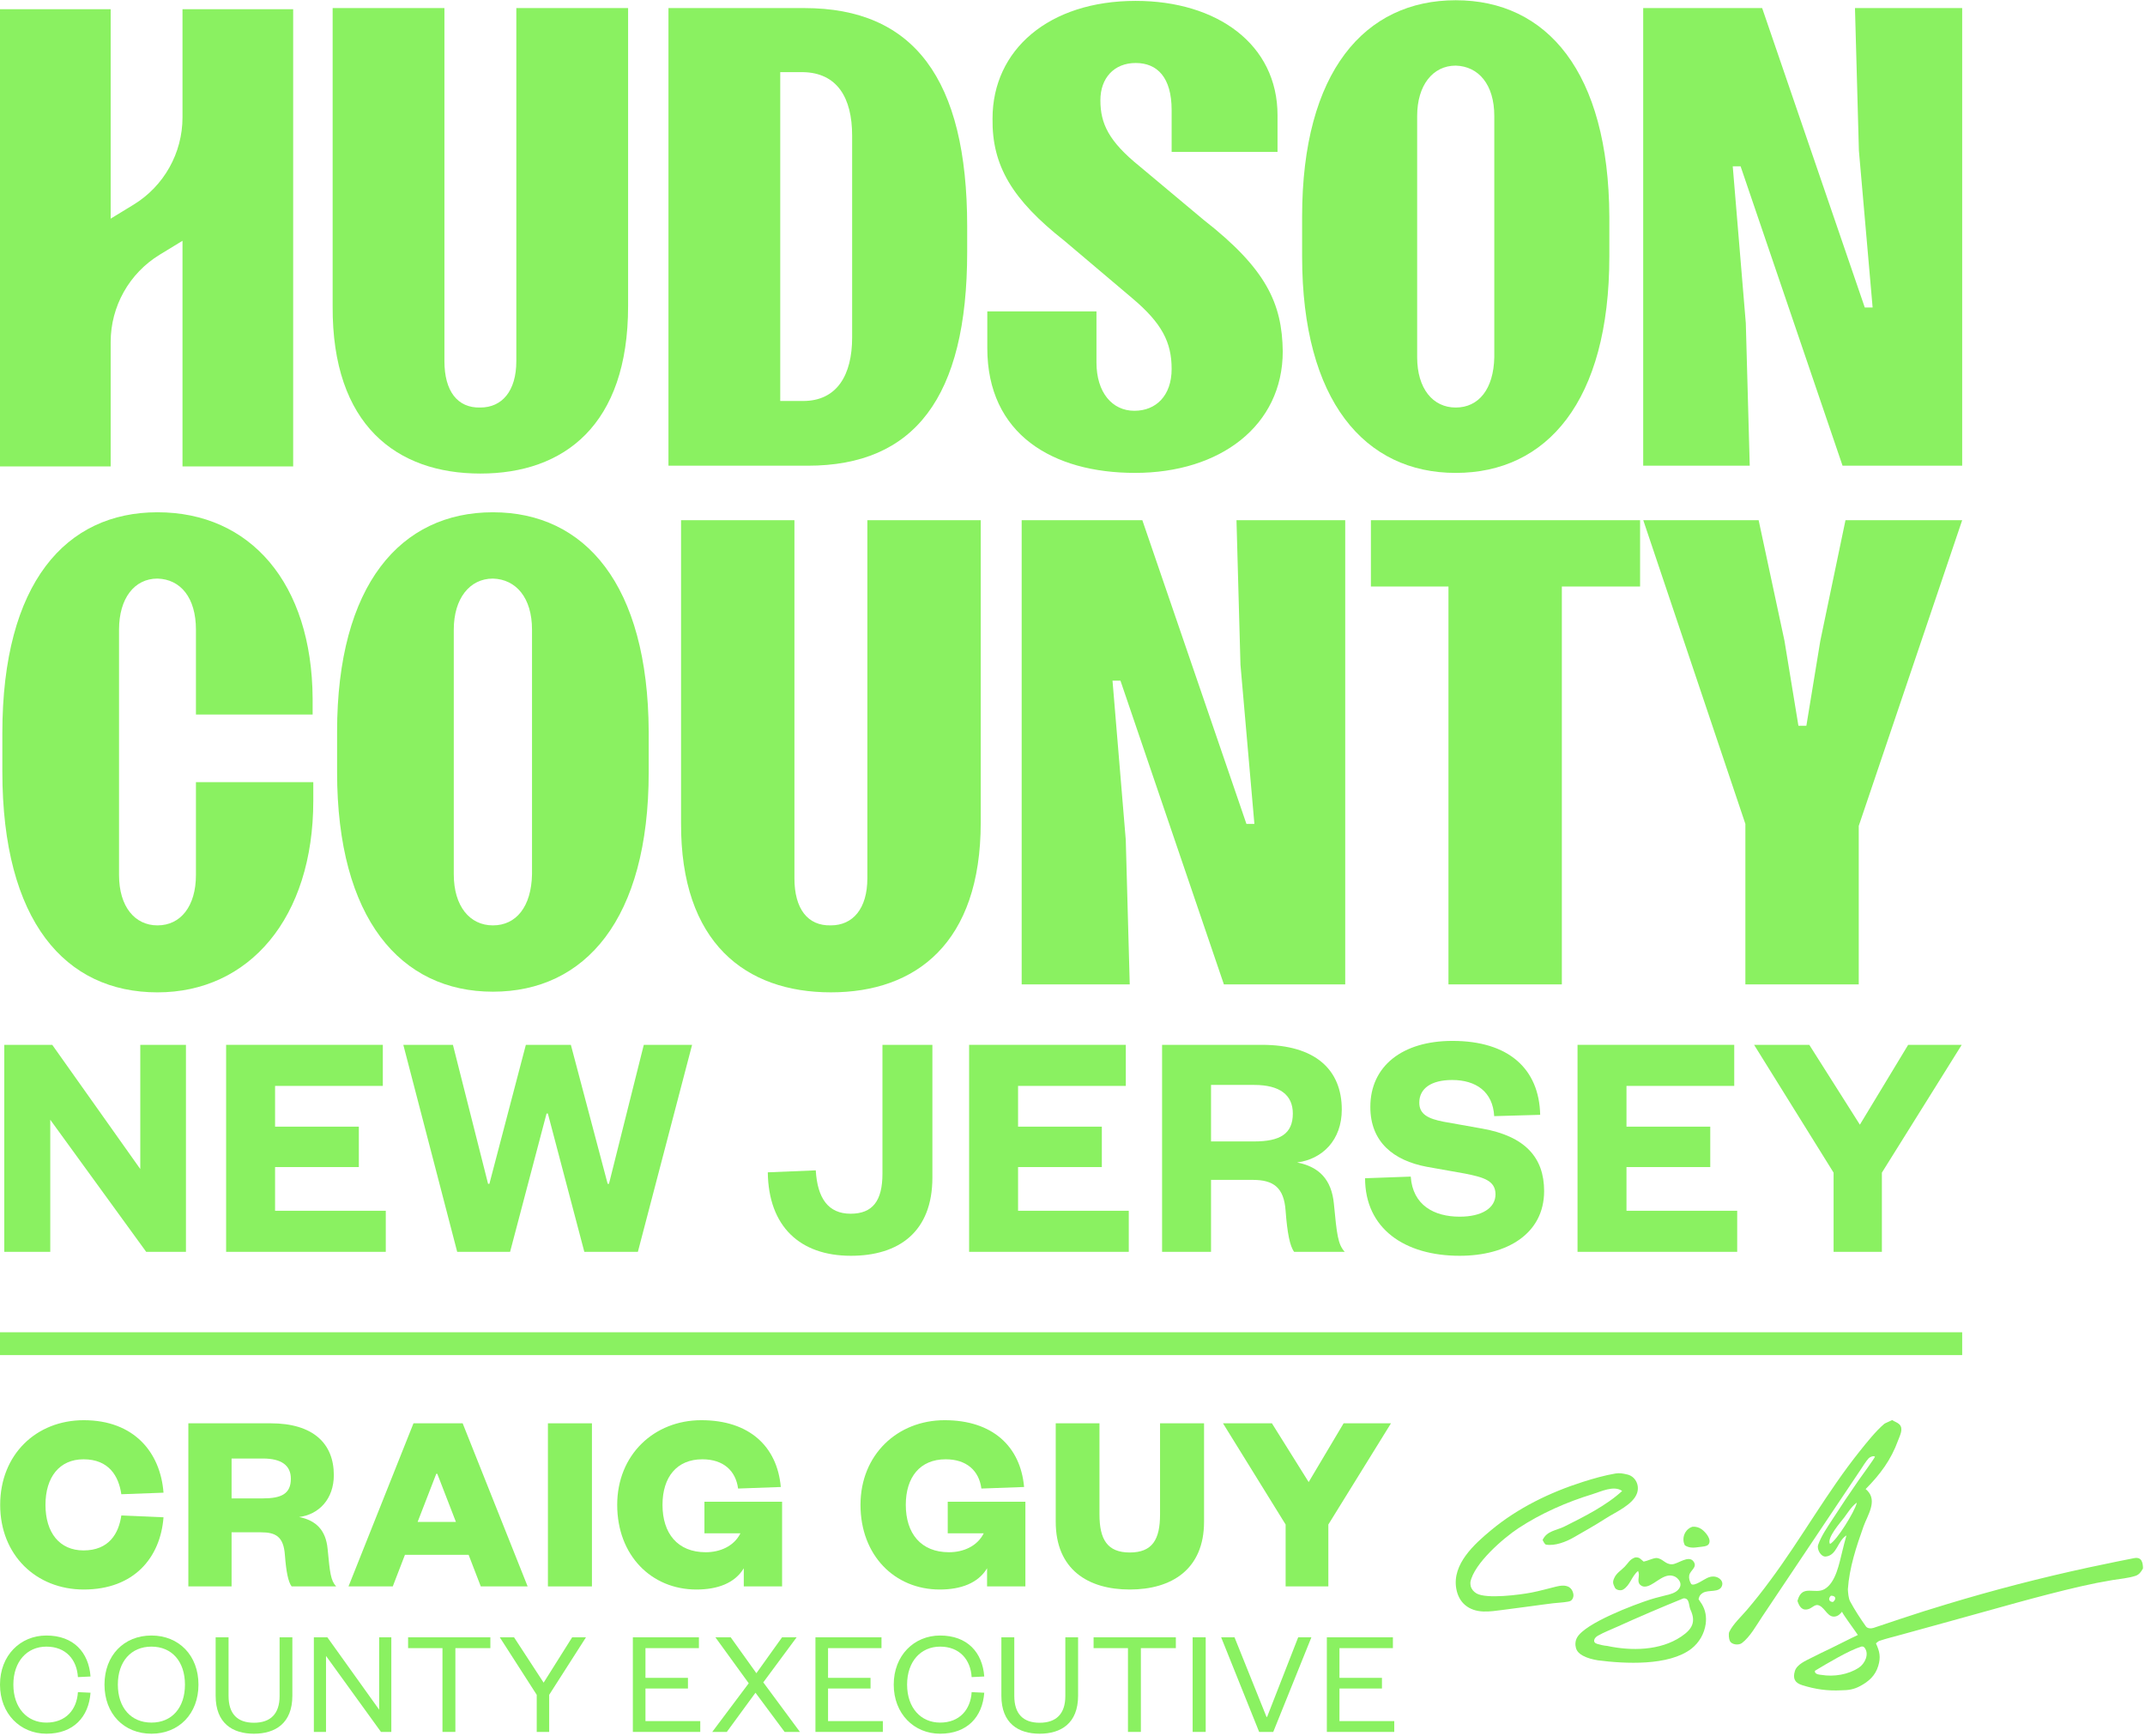
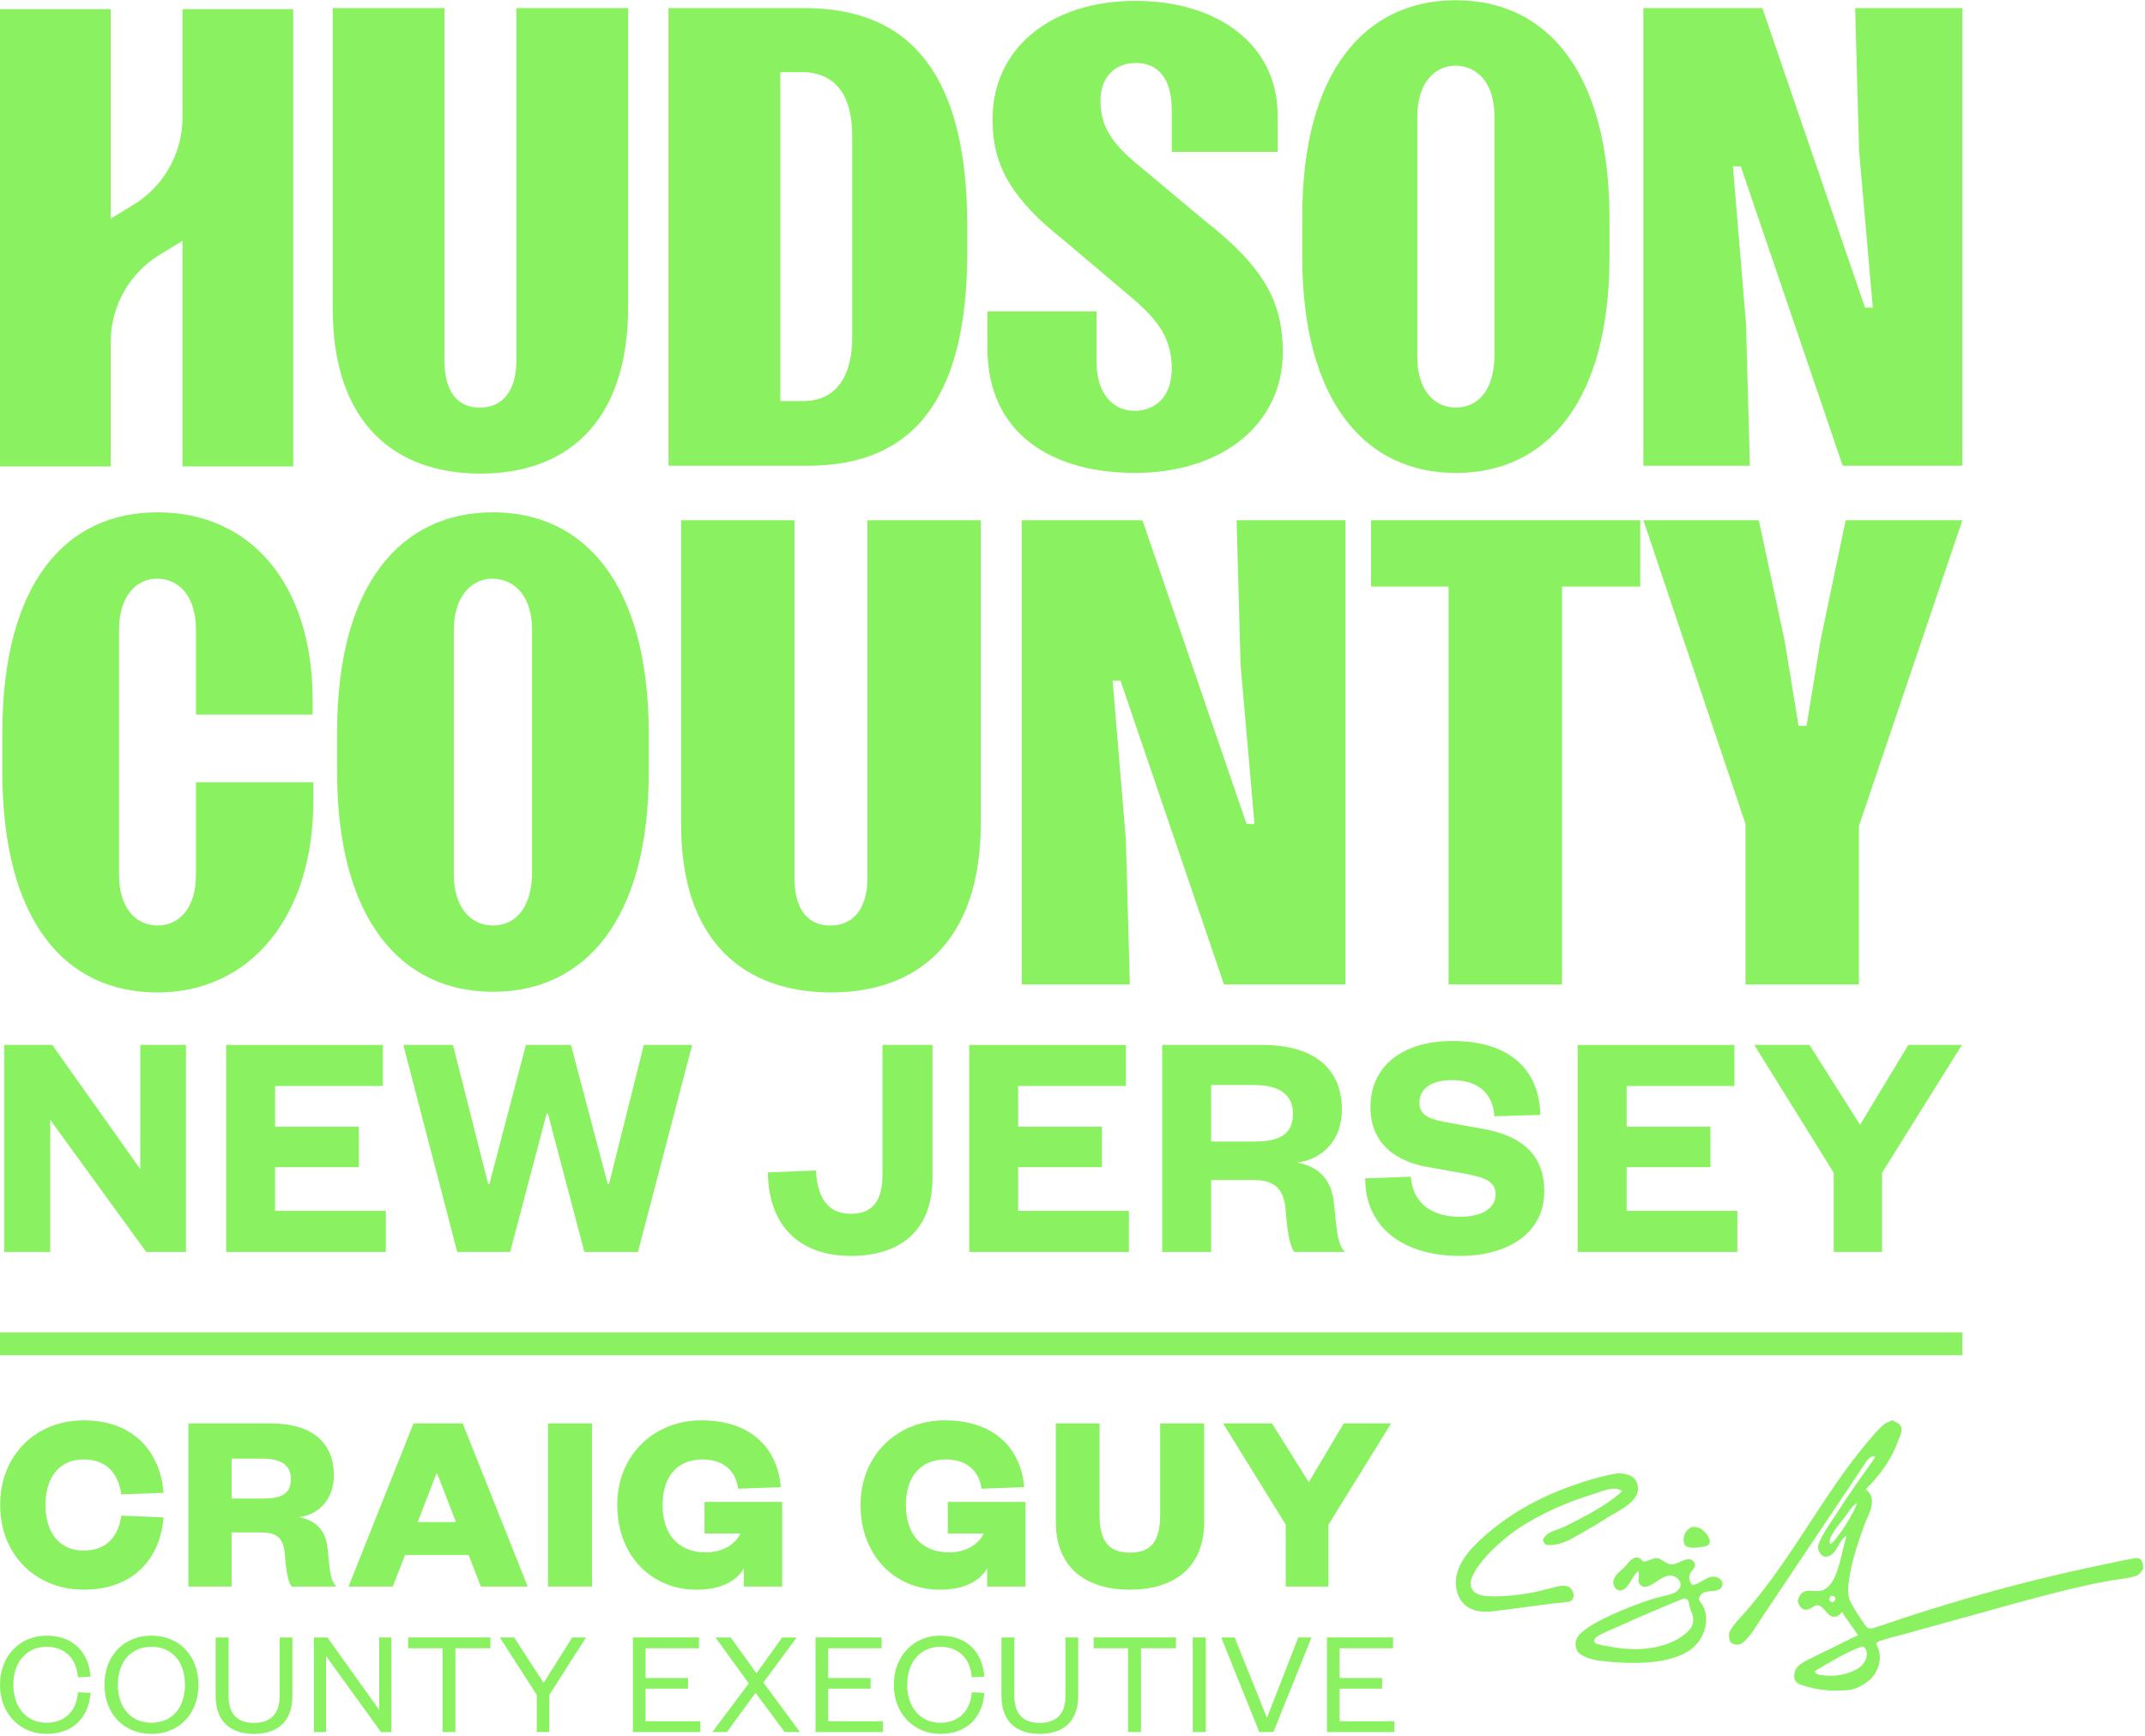
- <svg xmlns="http://www.w3.org/2000/svg" width="759" height="614" viewBox="0 0 759 614" fill="none">
-   <path d="M578.605 550.997C580.179 550.885 580.381 551.514 581.612 552.488C583.181 552.177 584.698 551.303 586.049 551.207C588.379 551.293 589.157 553.51 591.657 553.428C593.738 553.36 597.497 550.063 599.228 552.414C600.783 554.527 598.046 555.477 597.715 557.41C597.547 558.393 597.865 559.471 598.396 560.363C599.355 561.552 603.445 558.329 604.708 558.018C605.452 557.758 606.274 557.672 607.051 557.85C608.462 558.173 609.88 559.426 609.333 561.012C608.415 563.674 604.459 562.276 602.476 563.596C601.464 564.269 601.318 564.69 601.027 565.769C601.342 566.321 601.834 566.916 602.201 567.53C603.502 569.707 603.882 572.017 603.555 574.523C603.071 577.995 601.254 581.144 598.49 583.305C590.484 589.46 574.978 588.645 565.394 587.406C563.53 587.084 561.715 586.655 560.041 585.741C558.952 585.146 558.006 584.307 557.653 583.079C557.302 581.853 557.413 580.47 558.042 579.353C560.929 574.223 578.221 567.718 584.076 565.849C586.305 565.138 588.565 564.694 590.803 564.054C592.178 563.661 593.595 563.055 594.314 561.738C594.656 561.111 594.725 560.53 594.511 559.842C594.258 559.033 593.461 558.189 592.719 557.82C589.199 556.072 586.078 560.174 583.068 561.143C582.386 561.363 581.581 561.445 580.927 561.094C579.125 560.124 579.952 558.482 579.905 556.944C579.893 556.555 579.752 556.154 579.634 555.784C577.264 557.715 576.855 560.928 574.281 562.401C573.503 562.846 571.846 562.601 571.406 561.677C570.764 560.326 570.53 559.715 571.191 558.307C571.966 556.542 573.577 555.625 574.85 554.334C576.267 552.897 576.571 551.729 578.605 550.997ZM568.631 582.303C577.233 584.133 587.437 584.059 594.954 578.969C598.761 576.391 600.186 573.85 598.165 569.492C597.487 568.031 597.927 565.331 595.691 565.481C587.794 568.681 579.961 572.039 572.199 575.553C569.919 576.603 567.513 577.484 565.346 578.737C564.079 579.47 563.339 581.062 565.175 581.599C566.189 581.896 567.584 582.24 568.631 582.303Z" fill="#8AF161" />
-   <path d="M571.607 521.319C573.05 521.076 574.185 521.284 575.582 521.613C578.621 522.171 580.259 525.387 579.26 528.269C577.833 532.381 571.6 534.987 568.067 537.277C564.418 539.641 560.62 541.737 556.875 543.907C554.183 545.468 550.166 547.042 547.031 546.464C546.584 546.367 546.061 545.267 545.844 544.845C547.363 541.563 550.666 541.515 553.619 540.043C560.364 536.68 568.442 532.629 573.996 527.488C571.029 525.412 566.565 527.694 563.441 528.645C554.403 531.398 545.225 535.443 537.335 540.633C531.895 544.211 521.561 553.188 520.301 559.726C520.27 560.191 520.293 560.696 520.404 561.15C520.672 562.256 521.472 563.148 522.432 563.722C525.895 565.795 537.868 564.215 541.899 563.437C544.852 562.866 547.698 562.044 550.613 561.334C552.07 560.978 553.901 560.69 555.251 561.536C556.071 562.05 556.492 562.878 556.699 563.794C556.859 564.5 556.738 565.222 556.328 565.828C555.92 566.431 555.462 566.534 554.785 566.659C553.093 566.971 551.317 567.023 549.605 567.217C547.058 567.505 544.514 567.896 541.972 568.227L531.683 569.581C529.361 569.869 527.164 570.231 524.816 570.132C519.742 569.916 516.177 567.107 515.291 562.026C513.784 553.387 521.66 546.311 527.644 541.342C537.096 533.494 548.505 527.953 560.172 524.254C563.882 523.08 567.76 521.974 571.607 521.319Z" fill="#8AF161" />
-   <path d="M598.899 540.148C600.087 540.061 601.222 540.374 602.173 541.074C603.497 542.047 605.77 544.633 604.592 546.343C604.039 547.147 602.326 547.182 601.413 547.31C599.493 547.585 597.86 547.788 596.205 546.746C594.879 544.315 596.15 540.954 598.899 540.148Z" fill="#8AF161" />
-   <path d="M669.436 502.455H669.629C670.34 502.955 671.366 503.245 672.034 503.876C673.666 505.414 672.269 507.853 671.638 509.59C669.127 516.513 665.29 521.634 660.148 526.825C660.352 526.992 660.549 527.169 660.738 527.355C664.411 531.021 660.775 536.189 659.424 539.971C656.874 547.116 654.358 554.683 653.862 562.295C653.942 563.53 654.054 565.426 654.659 566.555C656.255 569.537 658.297 572.663 660.252 575.413C660.82 576.21 662.148 576.205 662.981 575.921C666.158 574.836 669.36 573.79 672.549 572.72C677.975 570.905 683.428 569.179 688.908 567.541C705.489 562.524 722.267 558.184 739.201 554.53L749.107 552.461C751.133 552.028 753.146 551.626 755.182 551.249C757.808 550.765 758.262 552.745 758.288 554.892C757.635 556.1 756.924 557.121 755.548 557.553C752.987 558.357 750.134 558.588 747.501 559.016C743.72 559.644 739.96 560.39 736.225 561.251C721.142 564.723 706.064 569.188 691.113 573.271L673.055 578.25C670.394 578.999 667.669 579.628 665.033 580.517C664.624 580.655 664.129 581.111 663.799 581.41C665.114 584.284 665.557 586.265 664.607 589.404C663.57 592.835 661.264 594.891 658.175 596.534C655.935 597.725 654.052 597.995 651.55 598.015C646.643 598.27 642.31 597.655 637.629 596.172C635.106 595.373 634.298 593.856 635.117 591.179C635.828 588.856 638.95 587.531 641.02 586.493C643.197 585.385 645.39 584.312 647.602 583.273C650.877 581.708 654.105 579.983 657.396 578.445C656.465 576.992 652.118 571.189 651.786 570.217C651.253 570.859 650.644 571.543 649.799 571.803C646.844 572.712 645.997 569.058 643.787 568.048C642.363 567.301 641.309 568.825 640.009 569.251C637.634 570.028 636.655 568.324 636.028 566.414C636.069 566.27 636.11 566.127 636.153 565.983C637.788 560.468 642.203 564.19 645.618 562.206C649.608 559.887 650.812 553.12 651.867 548.931C652.372 546.928 652.778 545.198 653.355 543.221C650.157 545.174 650.054 550.208 646.081 550.689C644.357 550.897 642.787 548.151 643.354 546.528C644.443 543.404 646.621 540.283 648.44 537.479C651.432 532.84 654.504 528.255 657.656 523.724C658.471 522.559 663.459 515.739 663.451 515.351C662.872 514.929 661.612 515.483 661.171 515.984C660.115 517.182 659.305 518.563 658.421 519.888L623.518 571.997C621.506 574.997 619.275 579.106 616.376 581.299C615.257 582.145 612.833 581.932 612.129 580.612C611.764 579.889 611.553 578.059 611.912 577.318C613.24 574.575 616.174 571.882 618.155 569.559C621.019 566.193 623.76 562.725 626.373 559.162C637.373 544.399 646.514 527.84 658.083 513.395C660.531 510.338 663.745 506.284 666.759 503.732C667.026 503.507 668.85 502.776 669.362 502.496L669.436 502.455ZM644.499 592.561C648.886 593.298 654.005 592.483 657.75 590.003C659.857 588.607 661.512 585.278 659.804 582.989C659.518 582.591 659.163 582.477 658.685 582.528C654.126 583.93 646.434 588.578 642.255 591.078C642.173 591.126 642.18 591.554 642.25 591.679C642.649 592.391 643.78 592.482 644.499 592.561ZM647.536 546.248C649.887 545.093 656.188 534.917 656.961 531.894C656.992 531.77 656.985 531.762 656.965 531.643C654.965 533.226 654.03 534.922 652.518 536.94C651.324 538.532 646.263 544.185 647.536 546.248ZM648.587 566.773C649.862 565.756 649.655 564.539 647.873 564.543C646.766 565.559 647.152 566.736 648.587 566.773Z" fill="#8AF161" />
-   <path d="M18.485 369.656L49.638 413.597V369.656H65.797V442.891H51.731L17.787 396.16V442.891H1.513V369.656H18.485Z" fill="#8AF161" />
-   <path d="M136.506 428.36V442.891H80.01V369.656H135.46V384.187H97.331V398.601H126.974V412.899H97.331V428.36H136.506Z" fill="#8AF161" />
-   <path d="M201.997 369.656L215.017 418.828H215.482L227.804 369.656H244.892L225.711 442.891H206.763L193.86 393.951H193.395L180.492 442.891H161.776L142.712 369.656H160.265L172.703 418.828H173.168L186.071 369.656H201.997Z" fill="#8AF161" />
-   <path d="M312.254 369.656H329.923V416.619C329.923 435.8 318.066 444.286 301.094 444.286C282.96 444.286 271.916 433.824 271.684 414.759L288.656 414.062C289.237 423.943 293.073 429.406 300.978 429.406C308.766 429.406 312.254 424.873 312.254 415.224V369.656Z" fill="#8AF161" />
-   <path d="M399.413 428.36V442.891H342.917V369.656H398.367V384.187H360.238V398.601H389.881V412.899H360.238V428.36H399.413Z" fill="#8AF161" />
-   <path d="M475.831 442.891H457.929C456.418 440.915 455.488 436.149 454.907 428.36C454.326 420.107 450.606 417.433 443.282 417.433H428.519V442.891H411.198V369.656H446.537C465.485 369.656 474.785 378.491 474.785 392.556C474.785 403.367 467.926 410.109 458.975 411.272C466.764 412.783 471.181 417.317 471.995 425.919C473.041 436.73 473.39 440.217 475.831 442.891ZM428.519 403.832H443.747C452.931 403.832 457.464 401.159 457.464 393.951C457.464 387.441 452.931 383.838 443.747 383.838H428.519V403.832Z" fill="#8AF161" />
-   <path d="M483.027 416.852L499.186 416.271C499.883 426.384 507.439 430.453 516.506 430.453C524.295 430.453 529.177 427.43 529.177 422.548C529.177 417.665 524.876 416.503 518.483 415.224L504.766 412.783C493.141 410.574 484.887 404.065 484.887 391.626C484.887 377.212 496.163 368.261 513.949 368.261C533.827 368.261 544.638 378.142 544.987 394.416L528.712 394.881C528.247 386.279 522.319 382.094 513.833 382.094C506.393 382.094 502.208 385.117 502.208 390.115C502.208 394.3 505.463 395.811 510.81 396.857L524.527 399.299C539.523 401.972 546.382 409.412 546.382 421.385C546.382 436.497 533.246 444.286 516.506 444.286C496.977 444.286 483.027 434.637 483.027 416.852Z" fill="#8AF161" />
-   <path d="M614.7 428.36V442.891H558.204V369.656H613.654V384.187H575.525V398.601H605.168V412.899H575.525V428.36H614.7Z" fill="#8AF161" />
-   <path d="M658.11 397.904L675.198 369.656H694.146L665.898 414.876V442.891H648.81V414.876L620.678 369.656H640.208L658.11 397.904Z" fill="#8AF161" />
-   <path d="M581.437 2.858H623.532L659.845 108.791H662.621L657.764 53.281L656.376 2.858H694.308V164.764H651.981L615.9 58.832H613.124L617.75 114.342L619.138 164.764H581.437V2.858Z" fill="#8AF161" />
-   <path d="M515.103 167.311C482.953 167.311 460.749 141.869 460.749 90.753V76.644C460.749 25.297 482.953 0.086 515.103 0.086C547.253 0.086 569.226 25.297 569.457 76.644V90.753C569.457 142.1 547.253 167.311 515.103 167.311ZM515.103 144.182C523.199 144.182 528.518 137.706 528.75 126.372V41.025C528.75 29.923 523.199 23.447 515.103 23.215C507.008 23.215 501.457 30.154 501.457 41.025V126.372C501.457 137.475 507.008 144.182 515.103 144.182Z" fill="#8AF161" />
-   <path d="M452.048 53.741H414.579V38.938C414.579 27.373 409.49 22.285 401.857 22.285C394.225 22.285 389.368 27.604 389.368 35.468C389.368 43.795 392.374 50.04 403.245 58.829L425.912 77.795C448.116 95.142 453.667 107.401 453.899 124.285C453.899 150.653 431.694 167.306 401.626 167.306C372.483 167.306 349.354 153.66 349.354 123.129V110.176H387.98V128.217C387.98 138.857 393.531 145.333 401.395 145.333C409.028 145.333 414.579 140.013 414.579 130.53C414.579 121.047 411.109 114.34 400.701 105.55L376.646 85.197C358.143 70.625 350.973 58.598 351.204 41.945C351.204 17.659 371.095 0.312 401.857 0.312C430.538 0.312 452.048 15.577 452.048 40.788V53.741Z" fill="#8AF161" />
-   <path d="M236.532 164.764V2.858H284.641C323.267 2.858 342.233 27.838 342.233 80.111V89.131C342.233 140.71 323.498 164.764 285.797 164.764H236.532ZM284.178 141.866C296.205 141.866 301.525 132.614 301.525 119.431V47.961C301.525 34.546 296.205 25.757 284.178 25.525H276.083V141.866H284.178Z" fill="#8AF161" />
-   <path d="M182.7 127.757V2.858H222.251V108.328C222.251 150.424 199.584 167.54 169.978 167.54C140.373 167.54 117.475 150.424 117.706 108.328V2.858H157.257V127.757C157.257 138.397 161.883 144.41 169.978 144.179C177.611 144.179 182.7 138.397 182.7 127.757Z" fill="#8AF161" />
-   <path d="M47.244 72.423C58.008 65.857 64.577 54.149 64.577 41.528V3.253H103.735V165.01H64.577V85.19L56.492 90.121C45.727 96.687 39.158 108.396 39.158 121.017V165.01H9.19055e-05V3.253H39.158V77.355L47.244 72.423Z" fill="#8AF161" />
-   <path d="M617.595 348.267V291.493L581.466 184.045H622.287L631.436 226.743L636.363 256.772H639.178L644.105 226.743L653.019 184.045H694.309L657.711 292.197V348.267H617.595Z" fill="#8AF161" />
-   <path d="M552.653 348.267H512.536V207.506H485.088V184.045H580.336V207.506H552.653V348.267Z" fill="#8AF161" />
-   <path d="M361.515 184.045H404.213L441.045 291.493H443.861L438.934 235.189L437.526 184.045H476.001V348.267H433.069L396.471 240.819H393.656L398.348 297.124L399.755 348.267H361.515V184.045Z" fill="#8AF161" />
-   <path d="M306.911 310.73V184.045H347.027V291.024C347.027 333.721 324.036 351.082 294.007 351.082C263.978 351.082 240.753 333.721 240.987 291.024V184.045H281.104V310.73C281.104 321.522 285.796 327.622 294.007 327.387C301.749 327.387 306.911 321.522 306.911 310.73Z" fill="#8AF161" />
-   <path d="M174.409 350.854C141.8 350.854 119.278 325.048 119.278 273.201V258.89C119.278 206.808 141.8 181.237 174.409 181.237C207.019 181.237 229.306 206.808 229.541 258.89V273.201C229.541 325.282 207.019 350.854 174.409 350.854ZM174.409 327.394C182.62 327.394 188.016 320.825 188.251 309.329V222.761C188.251 211.501 182.62 204.932 174.409 204.697C166.198 204.697 160.568 211.735 160.568 222.761V309.329C160.568 320.59 166.198 327.394 174.409 327.394Z" fill="#8AF161" />
-   <path d="M55.726 351.089C23.117 351.089 0.83 325.987 0.83 272.967V259.36C0.83 206.105 23.351 181.237 55.726 181.237C88.571 181.237 110.389 206.34 110.623 247.16V252.791H69.333V222.762C69.333 211.501 63.938 204.932 55.726 204.697C47.515 204.697 42.12 211.735 42.12 222.762V309.564C42.12 320.825 47.75 327.394 55.726 327.394C63.938 327.394 69.333 320.591 69.333 309.564V276.72H110.858V283.289C110.858 324.814 88.101 351.089 55.726 351.089Z" fill="#8AF161" />
-   <path d="M694.31 471.349V479.42H9.15527e-05V471.349H694.31Z" fill="#8AF161" />
-   <path d="M0.062 532.406C0.062 514.637 12.793 502.455 29.647 502.455C47.325 502.455 56.759 513.721 57.858 528.102L42.928 528.651C42.012 522.239 38.532 516.286 29.555 516.286C21.037 516.286 16.091 522.606 16.091 532.406C16.091 542.207 21.037 548.527 29.555 548.527C38.532 548.527 42.012 542.574 42.928 536.162L57.858 536.803C56.759 551.183 47.325 562.358 29.647 562.358C12.793 562.358 0.062 550.176 0.062 532.406Z" fill="#8AF161" />
-   <path d="M118.947 561.259H103.193C102.002 559.702 101.269 556.13 100.811 550.176C100.353 543.581 97.514 542.116 92.293 542.116H81.943V561.259H66.646V503.554H95.774C110.704 503.554 118.123 510.607 118.123 521.873C118.123 530.3 112.902 535.795 105.849 536.711C111.803 537.902 115.283 541.291 115.925 547.978C116.749 556.588 117.024 559.152 118.947 561.259ZM81.943 530.117H93.026C99.621 530.117 102.918 528.468 102.918 523.155C102.918 518.484 99.621 516.011 93.026 516.011H81.943V530.117Z" fill="#8AF161" />
-   <path d="M146.309 503.554H163.712L186.702 561.259H170.123L165.818 550.084H143.286L138.981 561.259H123.318L146.309 503.554ZM154.369 521.415L147.774 538.452H161.33L154.735 521.415H154.369Z" fill="#8AF161" />
-   <path d="M193.881 503.554H209.453V561.259H193.881V503.554Z" fill="#8AF161" />
-   <path d="M246.423 562.358C230.485 562.358 218.395 550.267 218.395 532.406C218.395 514.637 231.493 502.455 248.163 502.455C265.108 502.455 275 511.706 276.283 526.086L261.17 526.636C260.345 520.316 255.949 516.286 248.529 516.286C239.461 516.286 234.424 522.606 234.424 532.406C234.424 542.482 239.736 549.168 249.72 549.168C254.758 549.168 259.704 547.062 261.994 542.482H249.262V531.307H276.741V561.259H263.185V554.847C259.979 560.16 253.842 562.358 246.423 562.358Z" fill="#8AF161" />
-   <path d="M332.511 562.358C316.574 562.358 304.483 550.267 304.483 532.406C304.483 514.637 317.581 502.455 334.252 502.455C351.197 502.455 361.089 511.706 362.371 526.086L347.258 526.636C346.434 520.316 342.037 516.286 334.618 516.286C325.55 516.286 320.512 522.606 320.512 532.406C320.512 542.482 325.825 549.168 335.809 549.168C340.847 549.168 345.793 547.062 348.083 542.482H335.351V531.307H362.829V561.259H349.273V554.847C346.068 560.16 339.931 562.358 332.511 562.358Z" fill="#8AF161" />
-   <path d="M399.76 562.358C384.922 562.358 373.564 555.214 373.564 538.36V503.554H389.044V535.795C389.044 544.589 391.791 549.26 399.76 549.26C407.821 549.26 410.477 544.589 410.477 535.795V503.554H426.048V538.36C426.048 555.214 414.599 562.358 399.76 562.358Z" fill="#8AF161" />
-   <path d="M463.067 524.346L475.432 503.554H492.194L470.028 539.368V561.259H454.915V539.368L432.749 503.554H450.06L463.067 524.346Z" fill="#8AF161" />
-   <path d="M0 596.003C0 585.697 7.171 578.632 16.414 578.632C25.976 578.632 31.394 584.528 32.032 593.134L27.57 593.347C27.198 587.185 23.32 582.563 16.414 582.563C9.615 582.563 4.728 587.769 4.728 596.003C4.728 604.236 9.615 609.442 16.414 609.442C23.32 609.442 27.198 604.821 27.57 598.659L32.032 598.871C31.394 607.477 25.976 613.373 16.414 613.373C7.171 613.373 0 606.308 0 596.003Z" fill="#8AF161" />
-   <path d="M70.227 596.003C70.227 606.308 63.321 613.373 53.6 613.373C43.825 613.373 36.973 606.308 36.973 596.003C36.973 585.697 43.825 578.632 53.6 578.632C63.321 578.632 70.227 585.697 70.227 596.003ZM65.446 596.003C65.446 587.822 60.824 582.563 53.6 582.563C46.375 582.563 41.701 587.822 41.701 596.003C41.701 604.183 46.375 609.442 53.6 609.442C60.824 609.442 65.446 604.183 65.446 596.003Z" fill="#8AF161" />
-   <path d="M89.852 613.373C82.309 613.373 76.306 609.708 76.306 599.934V579.27H80.875V599.987C80.875 606.361 84.009 609.495 89.852 609.495C95.695 609.495 98.936 606.361 98.936 600.04V579.27H103.451V599.934C103.451 609.708 97.395 613.373 89.852 613.373Z" fill="#8AF161" />
-   <path d="M115.839 579.27L134.166 604.874V579.27H138.469V612.736H134.803L115.361 585.857V612.736H111.059V579.27H115.839Z" fill="#8AF161" />
-   <path d="M161.135 612.736H156.567V583.094H144.402V579.27H173.512V583.094H161.135V612.736Z" fill="#8AF161" />
-   <path d="M192.362 595.312L202.455 579.27H207.342L194.327 599.615V612.736H189.918V599.615L176.851 579.27H181.897L192.362 595.312Z" fill="#8AF161" />
-   <path d="M247.785 608.911V612.736H223.934V579.27H247.307V583.094H228.396V593.612H243.429V597.384H228.396V608.911H247.785Z" fill="#8AF161" />
-   <path d="M281.881 579.27L270.088 595.206L283.049 612.736H277.631L267.326 598.871L257.18 612.736H252.027L264.935 595.524L253.142 579.27H258.561L267.644 591.965L276.728 579.27H281.881Z" fill="#8AF161" />
-   <path d="M312.393 608.911V612.736H288.542V579.27H311.915V583.094H293.004V593.612H308.037V597.384H293.004V608.911H312.393Z" fill="#8AF161" />
-   <path d="M316.245 596.003C316.245 585.697 323.416 578.632 332.659 578.632C342.221 578.632 347.639 584.528 348.277 593.134L343.815 593.347C343.443 587.185 339.565 582.563 332.659 582.563C325.86 582.563 320.973 587.769 320.973 596.003C320.973 604.236 325.86 609.442 332.659 609.442C339.565 609.442 343.443 604.821 343.815 598.659L348.277 598.871C347.639 607.477 342.221 613.373 332.659 613.373C323.416 613.373 316.245 606.308 316.245 596.003Z" fill="#8AF161" />
-   <path d="M367.879 613.373C360.336 613.373 354.333 609.708 354.333 599.934V579.27H358.902V599.987C358.902 606.361 362.036 609.495 367.879 609.495C373.722 609.495 376.963 606.361 376.963 600.04V579.27H381.478V599.934C381.478 609.708 375.422 613.373 367.879 613.373Z" fill="#8AF161" />
-   <path d="M403.694 612.736H399.125V583.094H386.961V579.27H416.071V583.094H403.694V612.736Z" fill="#8AF161" />
-   <path d="M422.012 579.27H426.634V612.736H422.012V579.27Z" fill="#8AF161" />
-   <path d="M450.537 612.736H445.544L432.104 579.27H436.832L448.147 607.424H448.359L459.355 579.27H464.03L450.537 612.736Z" fill="#8AF161" />
-   <path d="M493.353 608.911V612.736H469.501V579.27H492.874V583.094H473.963V593.612H488.997V597.384H473.963V608.911H493.353Z" fill="#8AF161" />
+ <svg xmlns="http://www.w3.org/2000/svg" width="2000" height="1618" viewBox="0 0 2000 1618" fill="none">
+   <path d="M1524.79 1452.04C1528.94 1451.74 1529.47 1453.4 1532.72 1455.97C1536.85 1455.15 1540.85 1452.84 1544.41 1452.59C1550.55 1452.82 1552.6 1458.66 1559.19 1458.45C1564.67 1458.27 1574.58 1449.58 1579.14 1455.77C1583.24 1461.34 1576.03 1463.84 1575.15 1468.94C1574.71 1471.53 1575.55 1474.37 1576.95 1476.72C1579.47 1479.85 1590.25 1471.36 1593.58 1470.54C1595.54 1469.85 1597.71 1469.63 1599.76 1470.1C1603.48 1470.95 1607.21 1474.25 1605.77 1478.43C1603.35 1485.44 1592.93 1481.76 1587.7 1485.24C1585.03 1487.01 1584.65 1488.12 1583.88 1490.97C1584.71 1492.42 1586.01 1493.99 1586.97 1495.61C1590.4 1501.35 1591.41 1507.43 1590.54 1514.04C1589.27 1523.19 1584.48 1531.48 1577.2 1537.18C1556.1 1553.4 1515.23 1551.25 1489.98 1547.99C1485.07 1547.14 1480.28 1546.01 1475.87 1543.6C1473 1542.03 1470.51 1539.82 1469.58 1536.58C1468.65 1533.35 1468.95 1529.71 1470.6 1526.76C1478.21 1513.24 1523.78 1496.1 1539.21 1491.18C1545.08 1489.3 1551.04 1488.13 1556.94 1486.45C1560.56 1485.41 1564.3 1483.81 1566.19 1480.34C1567.09 1478.69 1567.28 1477.16 1566.71 1475.35C1566.04 1473.21 1563.94 1470.99 1561.99 1470.02C1552.71 1465.41 1544.49 1476.22 1536.55 1478.78C1534.76 1479.36 1532.64 1479.57 1530.91 1478.65C1526.16 1476.09 1528.34 1471.76 1528.22 1467.71C1528.19 1466.68 1527.82 1465.63 1527.51 1464.65C1521.26 1469.74 1520.18 1478.21 1513.4 1482.09C1511.35 1483.26 1506.98 1482.62 1505.82 1480.18C1504.13 1476.62 1503.51 1475.01 1505.25 1471.3C1507.3 1466.65 1511.54 1464.23 1514.9 1460.83C1518.63 1457.04 1519.43 1453.97 1524.79 1452.04ZM1498.51 1534.54C1521.18 1539.36 1548.07 1539.17 1567.88 1525.75C1577.91 1518.96 1581.66 1512.26 1576.34 1500.78C1574.55 1496.93 1575.71 1489.81 1569.82 1490.21C1549.01 1498.64 1528.37 1507.49 1507.91 1516.75C1501.9 1519.52 1495.56 1521.84 1489.85 1525.14C1486.51 1527.07 1484.56 1531.27 1489.4 1532.68C1492.07 1533.47 1495.75 1534.37 1498.51 1534.54Z" fill="#8AF161" />
+   <path d="M1506.35 1373.83C1510.15 1373.19 1513.14 1373.73 1516.83 1374.6C1524.84 1376.07 1529.15 1384.55 1526.52 1392.14C1522.76 1402.98 1506.33 1409.85 1497.02 1415.88C1487.41 1422.11 1477.4 1427.64 1467.53 1433.35C1460.43 1437.47 1449.85 1441.62 1441.59 1440.09C1440.41 1439.84 1439.03 1436.94 1438.46 1435.83C1442.46 1427.18 1451.17 1427.05 1458.95 1423.17C1476.72 1414.31 1498.01 1403.63 1512.65 1390.08C1504.83 1384.61 1493.06 1390.63 1484.83 1393.13C1461.01 1400.39 1436.83 1411.05 1416.03 1424.73C1401.7 1434.15 1374.47 1457.81 1371.14 1475.04C1371.06 1476.27 1371.13 1477.6 1371.42 1478.79C1372.12 1481.71 1374.23 1484.06 1376.76 1485.57C1385.89 1491.03 1417.44 1486.87 1428.06 1484.82C1435.84 1483.32 1443.35 1481.15 1451.03 1479.28C1454.87 1478.34 1459.69 1477.58 1463.25 1479.81C1465.41 1481.17 1466.52 1483.35 1467.07 1485.76C1467.49 1487.62 1467.17 1489.53 1466.09 1491.12C1465.01 1492.71 1463.8 1492.98 1462.02 1493.31C1457.56 1494.13 1452.88 1494.27 1448.37 1494.78C1441.66 1495.54 1434.95 1496.57 1428.25 1497.44L1401.14 1501.01C1395.02 1501.77 1389.23 1502.73 1383.04 1502.46C1369.67 1501.9 1360.28 1494.49 1357.94 1481.1C1353.97 1458.34 1374.73 1439.69 1390.5 1426.6C1415.41 1405.91 1445.47 1391.31 1476.22 1381.56C1485.99 1378.47 1496.21 1375.55 1506.35 1373.83Z" fill="#8AF161" />
+   <path d="M1578.27 1423.45C1581.4 1423.22 1584.4 1424.04 1586.9 1425.89C1590.39 1428.45 1596.38 1435.27 1593.28 1439.77C1591.82 1441.89 1587.31 1441.98 1584.9 1442.32C1579.84 1443.05 1575.54 1443.58 1571.18 1440.84C1567.68 1434.43 1571.03 1425.57 1578.27 1423.45Z" fill="#8AF161" />
+   <path d="M1764.16 1324.12H1764.67C1766.54 1325.43 1769.25 1326.2 1771.01 1327.86C1775.31 1331.91 1771.63 1338.34 1769.96 1342.92C1763.35 1361.16 1753.23 1374.66 1739.68 1388.34C1740.22 1388.78 1740.74 1389.24 1741.24 1389.73C1750.92 1399.4 1741.33 1413.01 1737.78 1422.98C1731.05 1441.81 1724.42 1461.75 1723.12 1481.81C1723.33 1485.06 1723.62 1490.06 1725.22 1493.04C1729.42 1500.9 1734.8 1509.13 1739.96 1516.38C1741.45 1518.48 1744.95 1518.47 1747.15 1517.72C1755.52 1514.86 1763.96 1512.1 1772.36 1509.28C1786.66 1504.5 1801.03 1499.95 1815.47 1495.64C1859.17 1482.42 1903.38 1470.98 1948.01 1461.35L1974.12 1455.9C1979.46 1454.76 1984.76 1453.69 1990.13 1452.7C1997.04 1451.43 1998.24 1456.64 1998.31 1462.3C1996.59 1465.48 1994.71 1468.18 1991.09 1469.32C1984.34 1471.43 1976.82 1472.04 1969.88 1473.17C1959.92 1474.83 1950.01 1476.79 1940.17 1479.06C1900.42 1488.21 1860.69 1499.98 1821.28 1510.74L1773.7 1523.86C1766.68 1525.83 1759.5 1527.49 1752.56 1529.83C1751.48 1530.2 1750.17 1531.4 1749.3 1532.19C1752.77 1539.76 1753.94 1544.98 1751.43 1553.25C1748.7 1562.29 1742.62 1567.71 1734.48 1572.04C1728.58 1575.18 1723.62 1575.89 1717.02 1575.94C1704.09 1576.62 1692.67 1574.99 1680.34 1571.09C1673.69 1568.98 1671.56 1564.98 1673.72 1557.93C1675.59 1551.81 1683.82 1548.31 1689.27 1545.58C1695.01 1542.66 1700.79 1539.83 1706.62 1537.1C1715.25 1532.97 1723.76 1528.43 1732.43 1524.37C1729.98 1520.54 1718.52 1505.25 1717.65 1502.69C1716.24 1504.38 1714.64 1506.18 1712.41 1506.87C1704.62 1509.26 1702.39 1499.63 1696.57 1496.97C1692.81 1495 1690.04 1499.02 1686.61 1500.14C1680.35 1502.19 1677.77 1497.7 1676.12 1492.67C1676.23 1492.29 1676.33 1491.91 1676.45 1491.53C1680.76 1477 1692.39 1486.8 1701.39 1481.58C1711.91 1475.46 1715.08 1457.63 1717.86 1446.59C1719.19 1441.31 1720.26 1436.75 1721.78 1431.54C1713.35 1436.69 1713.08 1449.96 1702.61 1451.23C1698.07 1451.77 1693.93 1444.54 1695.43 1440.26C1698.3 1432.03 1704.04 1423.8 1708.83 1416.41C1716.71 1404.19 1724.81 1392.11 1733.12 1380.17C1735.26 1377.1 1748.41 1359.12 1748.39 1358.1C1746.86 1356.99 1743.54 1358.45 1742.38 1359.77C1739.6 1362.93 1737.46 1366.57 1735.13 1370.06L1643.15 1507.38C1637.85 1515.28 1631.97 1526.11 1624.33 1531.89C1621.38 1534.12 1614.99 1533.56 1613.14 1530.08C1612.18 1528.18 1611.62 1523.35 1612.57 1521.4C1616.07 1514.17 1623.8 1507.08 1629.02 1500.95C1636.57 1492.08 1643.79 1482.94 1650.68 1473.55C1679.66 1434.65 1703.75 1391.01 1734.24 1352.95C1740.69 1344.89 1749.16 1334.21 1757.11 1327.48C1757.81 1326.89 1762.62 1324.96 1763.96 1324.22L1764.16 1324.12ZM1698.44 1561.57C1710.01 1563.51 1723.49 1561.37 1733.36 1554.83C1738.92 1551.15 1743.28 1542.38 1738.78 1536.35C1738.02 1535.3 1737.09 1535 1735.83 1535.13C1723.81 1538.83 1703.54 1551.08 1692.53 1557.66C1692.31 1557.79 1692.33 1558.92 1692.52 1559.25C1693.57 1561.12 1696.55 1561.36 1698.44 1561.57ZM1706.45 1439.52C1712.64 1436.48 1729.25 1409.66 1731.28 1401.7C1731.37 1401.37 1731.35 1401.35 1731.29 1401.03C1726.02 1405.21 1723.56 1409.68 1719.57 1414.99C1716.43 1419.19 1703.09 1434.09 1706.45 1439.52ZM1709.22 1493.61C1712.58 1490.93 1712.03 1487.72 1707.33 1487.74C1704.42 1490.41 1705.43 1493.52 1709.22 1493.61Z" fill="#8AF161" />
+   <path d="M48.712 974.151L130.812 1089.95V974.151H173.393V1167.15H136.326L46.874 1044V1167.15H3.986V974.151H48.712Z" fill="#8AF161" />
+   <path d="M359.733 1128.85V1167.15H210.851V974.151H356.976V1012.44H256.496V1050.43H334.613V1088.11H256.496V1128.85H359.733Z" fill="#8AF161" />
+   <path d="M532.321 974.151L566.632 1103.73H567.857L600.329 974.151H645.362L594.815 1167.15H544.881L510.877 1038.18H509.652L475.648 1167.15H426.327L376.087 974.151H422.345L455.123 1103.73H456.348L490.353 974.151H532.321Z" fill="#8AF161" />
+   <path d="M822.88 974.151H869.444V1097.91C869.444 1148.46 838.197 1170.82 793.471 1170.82C745.682 1170.82 716.579 1143.25 715.966 1093.01L760.692 1091.17C762.224 1117.21 772.333 1131.61 793.165 1131.61C813.69 1131.61 822.88 1119.66 822.88 1094.24V974.151Z" fill="#8AF161" />
+   <path d="M1052.57 1128.85V1167.15H903.687V974.151H1049.81V1012.44H949.332V1050.43H1027.45V1088.11H949.332V1128.85H1052.57Z" fill="#8AF161" />
+   <path d="M1253.95 1167.15H1206.78C1202.79 1161.94 1200.34 1149.38 1198.81 1128.85C1197.28 1107.1 1187.48 1100.06 1168.18 1100.06H1129.27V1167.15H1083.63V974.151H1176.76C1226.69 974.151 1251.2 997.433 1251.2 1034.5C1251.2 1062.99 1233.12 1080.76 1209.53 1083.82C1230.06 1087.8 1241.7 1099.75 1243.84 1122.42C1246.6 1150.91 1247.52 1160.1 1253.95 1167.15ZM1129.27 1064.22H1169.4C1193.6 1064.22 1205.55 1057.17 1205.55 1038.18C1205.55 1021.02 1193.6 1011.52 1169.4 1011.52H1129.27V1064.22Z" fill="#8AF161" />
+   <path d="M1272.92 1098.53L1315.5 1096.99C1317.34 1123.65 1337.25 1134.37 1361.15 1134.37C1381.67 1134.37 1394.54 1126.4 1394.54 1113.54C1394.54 1100.67 1383.2 1097.61 1366.35 1094.24L1330.2 1087.8C1299.57 1081.98 1277.82 1064.83 1277.82 1032.05C1277.82 994.063 1307.54 970.475 1354.41 970.475C1406.79 970.475 1435.28 996.514 1436.2 1039.4L1393.31 1040.63C1392.09 1017.96 1376.46 1006.93 1354.1 1006.93C1334.49 1006.93 1323.47 1014.89 1323.47 1028.07C1323.47 1039.1 1332.04 1043.08 1346.13 1045.83L1382.28 1052.27C1421.8 1059.31 1439.88 1078.92 1439.88 1110.47C1439.88 1150.3 1405.26 1170.82 1361.15 1170.82C1309.68 1170.82 1272.92 1145.4 1272.92 1098.53Z" fill="#8AF161" />
+   <path d="M1619.91 1128.85V1167.15H1471.03V974.151H1617.16V1012.44H1516.68V1050.43H1594.79V1088.11H1516.68V1128.85H1619.91Z" fill="#8AF161" />
+   <path d="M1734.31 1048.59L1779.34 974.151H1829.28L1754.84 1093.32V1167.15H1709.8V1093.32L1635.67 974.151H1687.13L1734.31 1048.59Z" fill="#8AF161" />
+   <path d="M1532.26 7.533H1643.19L1738.89 286.696H1746.2L1733.4 140.41L1729.74 7.533H1829.7V434.201H1718.16L1623.08 155.038H1615.76L1627.95 301.325L1631.61 434.201H1532.26V7.533Z" fill="#8AF161" />
+   <path d="M1357.45 440.914C1272.72 440.914 1214.21 373.866 1214.21 239.161V201.98C1214.21 66.665 1272.72 0.227 1357.45 0.227C1442.17 0.227 1500.08 66.665 1500.69 201.98V239.161C1500.69 374.476 1442.17 440.914 1357.45 440.914ZM1357.45 379.962C1378.78 379.962 1392.8 362.895 1393.41 333.028V108.113C1393.41 78.856 1378.78 61.789 1357.45 61.179C1336.11 61.179 1321.49 79.465 1321.49 108.113V333.028C1321.49 362.285 1336.11 379.962 1357.45 379.962Z" fill="#8AF161" />
+   <path d="M1191.28 141.622H1092.54V102.612C1092.54 72.136 1079.13 58.726 1059.01 58.726C1038.9 58.726 1026.1 72.746 1026.1 93.469C1026.1 115.412 1034.02 131.87 1062.67 155.032L1122.4 205.013C1180.92 250.727 1195.55 283.032 1196.16 327.528C1196.16 397.014 1137.64 440.9 1058.4 440.9C981.602 440.9 920.649 404.938 920.649 324.48V290.347H1022.44V337.89C1022.44 365.928 1037.07 382.995 1057.79 382.995C1077.91 382.995 1092.54 368.976 1092.54 343.985C1092.54 318.994 1083.39 301.318 1055.96 278.156L992.573 224.518C943.811 186.118 924.916 154.422 925.525 110.536C925.525 46.536 977.945 0.821 1059.01 0.821C1134.59 0.821 1191.28 41.05 1191.28 107.489V141.622Z" fill="#8AF161" />
+   <path d="M623.33 434.201V7.533H750.111C851.902 7.533 901.884 73.362 901.884 211.115V234.886C901.884 370.811 852.512 434.201 753.159 434.201H623.33ZM748.892 373.858C780.588 373.858 794.607 349.477 794.607 314.734V126.39C794.607 91.038 780.588 67.876 748.892 67.266H727.559V373.858H748.892Z" fill="#8AF161" />
+   <path d="M481.467 336.677V7.533H585.696V285.477C585.696 396.411 525.962 441.516 447.943 441.516C369.923 441.516 309.58 396.411 310.19 285.477V7.533H414.419V336.677C414.419 364.715 426.609 380.563 447.943 379.954C468.057 379.954 481.467 364.715 481.467 336.677Z" fill="#8AF161" />
+   <path d="M124.501 190.856C152.868 173.553 170.179 142.698 170.179 109.437V8.572H273.373V434.848H170.179V224.5L148.872 237.496C120.505 254.799 103.194 285.654 103.194 318.915V434.848H0V8.572H103.194V203.852L124.501 190.856Z" fill="#8AF161" />
+   <path d="M1627.54 917.784V768.169L1532.33 485.013H1639.91L1664.02 597.534L1677 676.669H1684.42L1697.4 597.534L1720.9 485.013H1829.71L1733.26 770.024V917.784H1627.54Z" fill="#8AF161" />
+   <path d="M1456.4 917.784H1350.68V546.838H1278.35V485.013H1529.36V546.838H1456.4V917.784Z" fill="#8AF161" />
+   <path d="M952.698 485.013H1065.22L1162.28 768.169H1169.7L1156.72 619.79L1153.01 485.013H1254.4V917.784H1141.26L1044.82 634.628H1037.4L1049.76 783.007L1053.47 917.784H952.698V485.013Z" fill="#8AF161" />
+   <path d="M808.799 818.865V485.013H914.519V766.933C914.519 879.453 853.931 925.203 774.795 925.203C695.66 925.203 634.454 879.453 635.072 766.933V485.013H740.792V818.865C740.792 847.304 753.157 863.379 774.795 862.761C795.197 862.761 808.799 847.304 808.799 818.865Z" fill="#8AF161" />
+   <path d="M459.619 924.602C373.683 924.602 314.332 856.596 314.332 719.964V682.251C314.332 545 373.683 477.612 459.619 477.612C545.555 477.612 604.288 545 604.907 682.251V719.964C604.907 857.214 545.555 924.602 459.619 924.602ZM459.619 862.778C481.258 862.778 495.477 845.467 496.096 815.173V587.041C496.096 557.365 481.258 540.055 459.619 539.436C437.981 539.436 423.143 557.984 423.143 587.041V815.173C423.143 844.849 437.981 862.778 459.619 862.778Z" fill="#8AF161" />
+   <path d="M146.855 925.222C60.919 925.222 2.186 859.069 2.186 719.346V683.488C2.186 543.147 61.538 477.613 146.855 477.613C233.409 477.613 290.906 543.765 291.524 651.339V666.177H182.713V587.042C182.713 557.366 168.494 540.055 146.855 539.437C125.217 539.437 110.997 557.985 110.997 587.042V815.792C110.997 845.468 125.835 862.779 146.855 862.779C168.494 862.779 182.713 844.85 182.713 815.792V729.238H292.143V746.549C292.143 855.978 232.173 925.222 146.855 925.222Z" fill="#8AF161" />
+   <path d="M1829.71 1242.14V1263.41H0V1242.14H1829.71Z" fill="#8AF161" />
+   <path d="M0.163 1403.05C0.163 1356.22 33.715 1324.12 78.129 1324.12C124.715 1324.12 149.577 1353.8 152.474 1391.7L113.129 1393.15C110.715 1376.25 101.542 1360.56 77.887 1360.56C55.439 1360.56 42.404 1377.22 42.404 1403.05C42.404 1428.87 55.439 1445.53 77.887 1445.53C101.542 1445.53 110.715 1429.84 113.129 1412.94L152.474 1414.63C149.577 1452.53 124.715 1481.98 78.129 1481.98C33.715 1481.98 0.163 1449.87 0.163 1403.05Z" fill="#8AF161" />
+   <path d="M313.461 1479.08H271.943C268.806 1474.98 266.875 1465.56 265.668 1449.87C264.461 1432.49 256.978 1428.63 243.219 1428.63H215.943V1479.08H175.633V1327.01H252.392C291.737 1327.01 311.288 1345.6 311.288 1375.29C311.288 1397.49 297.53 1411.98 278.944 1414.39C294.633 1417.53 303.806 1426.46 305.495 1444.08C307.668 1466.77 308.392 1473.53 313.461 1479.08ZM215.943 1397.01H245.15C262.53 1397.01 271.219 1392.67 271.219 1378.67C271.219 1366.36 262.53 1359.84 245.15 1359.84H215.943V1397.01Z" fill="#8AF161" />
+   <path d="M385.566 1327.01H431.428L492.014 1479.08H448.324L436.98 1449.63H377.6L366.255 1479.08H324.979L385.566 1327.01ZM406.807 1374.08L389.428 1418.98H425.152L407.773 1374.08H406.807Z" fill="#8AF161" />
+   <path d="M510.934 1327.01H551.969V1479.08H510.934V1327.01Z" fill="#8AF161" />
+   <path d="M649.396 1481.98C607.396 1481.98 575.534 1450.12 575.534 1403.05C575.534 1356.22 610.051 1324.12 653.982 1324.12C698.637 1324.12 724.706 1348.49 728.086 1386.39L688.258 1387.84C686.086 1371.18 674.499 1360.56 654.948 1360.56C631.051 1360.56 617.775 1377.22 617.775 1403.05C617.775 1429.6 631.775 1447.22 658.086 1447.22C671.361 1447.22 684.396 1441.67 690.43 1429.6H656.879V1400.15H729.293V1479.08H693.568V1462.18C685.12 1476.18 668.948 1481.98 649.396 1481.98Z" fill="#8AF161" />
+   <path d="M876.265 1481.98C834.265 1481.98 802.403 1450.12 802.403 1403.05C802.403 1356.22 836.92 1324.12 880.851 1324.12C925.506 1324.12 951.575 1348.49 954.955 1386.39L915.127 1387.84C912.955 1371.18 901.368 1360.56 881.816 1360.56C857.92 1360.56 844.644 1377.22 844.644 1403.05C844.644 1429.6 858.644 1447.22 884.954 1447.22C898.23 1447.22 911.265 1441.67 917.299 1429.6H883.748V1400.15H956.162V1479.08H920.437V1462.18C911.989 1476.18 895.816 1481.98 876.265 1481.98Z" fill="#8AF161" />
+   <path d="M1053.48 1481.98C1014.38 1481.98 984.45 1463.15 984.45 1418.74V1327.01H1025.24V1411.98C1025.24 1435.15 1032.48 1447.46 1053.48 1447.46C1074.73 1447.46 1081.73 1435.15 1081.73 1411.98V1327.01H1122.76V1418.74C1122.76 1463.15 1092.59 1481.98 1053.48 1481.98Z" fill="#8AF161" />
+   <path d="M1220.32 1381.8L1252.9 1327.01H1297.07L1238.66 1421.39V1479.08H1198.83V1421.39L1140.42 1327.01H1186.04L1220.32 1381.8Z" fill="#8AF161" />
+   <path d="M0 1570.64C0 1543.48 18.898 1524.86 43.257 1524.86C68.454 1524.86 82.733 1540.4 84.413 1563.08L72.654 1563.64C71.674 1547.4 61.455 1535.22 43.257 1535.22C25.338 1535.22 12.459 1548.94 12.459 1570.64C12.459 1592.34 25.338 1606.06 43.257 1606.06C61.455 1606.06 71.674 1593.88 72.654 1577.64L84.413 1578.2C82.733 1600.88 68.454 1616.42 43.257 1616.42C18.898 1616.42 0 1597.8 0 1570.64Z" fill="#8AF161" />
+   <path d="M185.067 1570.64C185.067 1597.8 166.869 1616.42 141.251 1616.42C115.493 1616.42 97.434 1597.8 97.434 1570.64C97.434 1543.48 115.493 1524.86 141.251 1524.86C166.869 1524.86 185.067 1543.48 185.067 1570.64ZM172.468 1570.64C172.468 1549.08 160.289 1535.22 141.251 1535.22C122.212 1535.22 109.893 1549.08 109.893 1570.64C109.893 1592.2 122.212 1606.06 141.251 1606.06C160.289 1606.06 172.468 1592.2 172.468 1570.64Z" fill="#8AF161" />
+   <path d="M236.787 1616.42C216.908 1616.42 201.089 1606.76 201.089 1581V1526.54H213.129V1581.14C213.129 1597.94 221.388 1606.2 236.787 1606.2C252.185 1606.2 260.725 1597.94 260.725 1581.28V1526.54H272.624V1581C272.624 1606.76 256.665 1616.42 236.787 1616.42Z" fill="#8AF161" />
+   <path d="M305.271 1526.54L353.567 1594.02V1526.54H364.906V1614.74H355.247L304.011 1543.9V1614.74H292.672V1526.54H305.271Z" fill="#8AF161" />
+   <path d="M424.638 1614.74H412.599V1536.62H380.542V1526.54H457.256V1536.62H424.638V1614.74Z" fill="#8AF161" />
+   <path d="M506.93 1568.82L533.528 1526.54H546.407L512.109 1580.16V1614.74H500.49V1580.16L466.053 1526.54H479.352L506.93 1568.82Z" fill="#8AF161" />
+   <path d="M652.986 1604.66V1614.74H590.131V1526.54H651.726V1536.62H601.89V1564.34H641.507V1574.28H601.89V1604.66H652.986Z" fill="#8AF161" />
+   <path d="M742.838 1526.54L711.761 1568.54L745.918 1614.74H731.639L704.481 1578.2L677.744 1614.74H664.164L698.182 1569.38L667.104 1526.54H681.383L705.321 1560L729.259 1526.54H742.838Z" fill="#8AF161" />
+   <path d="M823.248 1604.66V1614.74H760.393V1526.54H821.988V1536.62H772.152V1564.34H811.769V1574.28H772.152V1604.66H823.248Z" fill="#8AF161" />
+   <path d="M833.398 1570.64C833.398 1543.48 852.296 1524.86 876.654 1524.86C901.852 1524.86 916.131 1540.4 917.811 1563.08L906.052 1563.64C905.072 1547.4 894.853 1535.22 876.654 1535.22C858.736 1535.22 845.857 1548.94 845.857 1570.64C845.857 1592.34 858.736 1606.06 876.654 1606.06C894.853 1606.06 905.072 1593.88 906.052 1577.64L917.811 1578.2C916.131 1600.88 901.852 1616.42 876.654 1616.42C852.296 1616.42 833.398 1597.8 833.398 1570.64Z" fill="#8AF161" />
+   <path d="M969.469 1616.42C949.591 1616.42 933.772 1606.76 933.772 1581V1526.54H945.811V1581.14C945.811 1597.94 954.07 1606.2 969.469 1606.2C984.868 1606.2 993.407 1597.94 993.407 1581.28V1526.54H1005.31V1581C1005.31 1606.76 989.347 1616.42 969.469 1616.42Z" fill="#8AF161" />
+   <path d="M1063.85 1614.74H1051.81V1536.62H1019.75V1526.54H1096.47V1536.62H1063.85V1614.74Z" fill="#8AF161" />
+   <path d="M1112.13 1526.54H1124.3V1614.74H1112.13V1526.54Z" fill="#8AF161" />
+   <path d="M1187.3 1614.74H1174.14L1138.72 1526.54H1151.18L1181 1600.74H1181.56L1210.54 1526.54H1222.85L1187.3 1614.74Z" fill="#8AF161" />
+   <path d="M1300.13 1604.66V1614.74H1237.27V1526.54H1298.87V1536.62H1249.03V1564.34H1288.65V1574.28H1249.03V1604.66H1300.13Z" fill="#8AF161" />
</svg>
